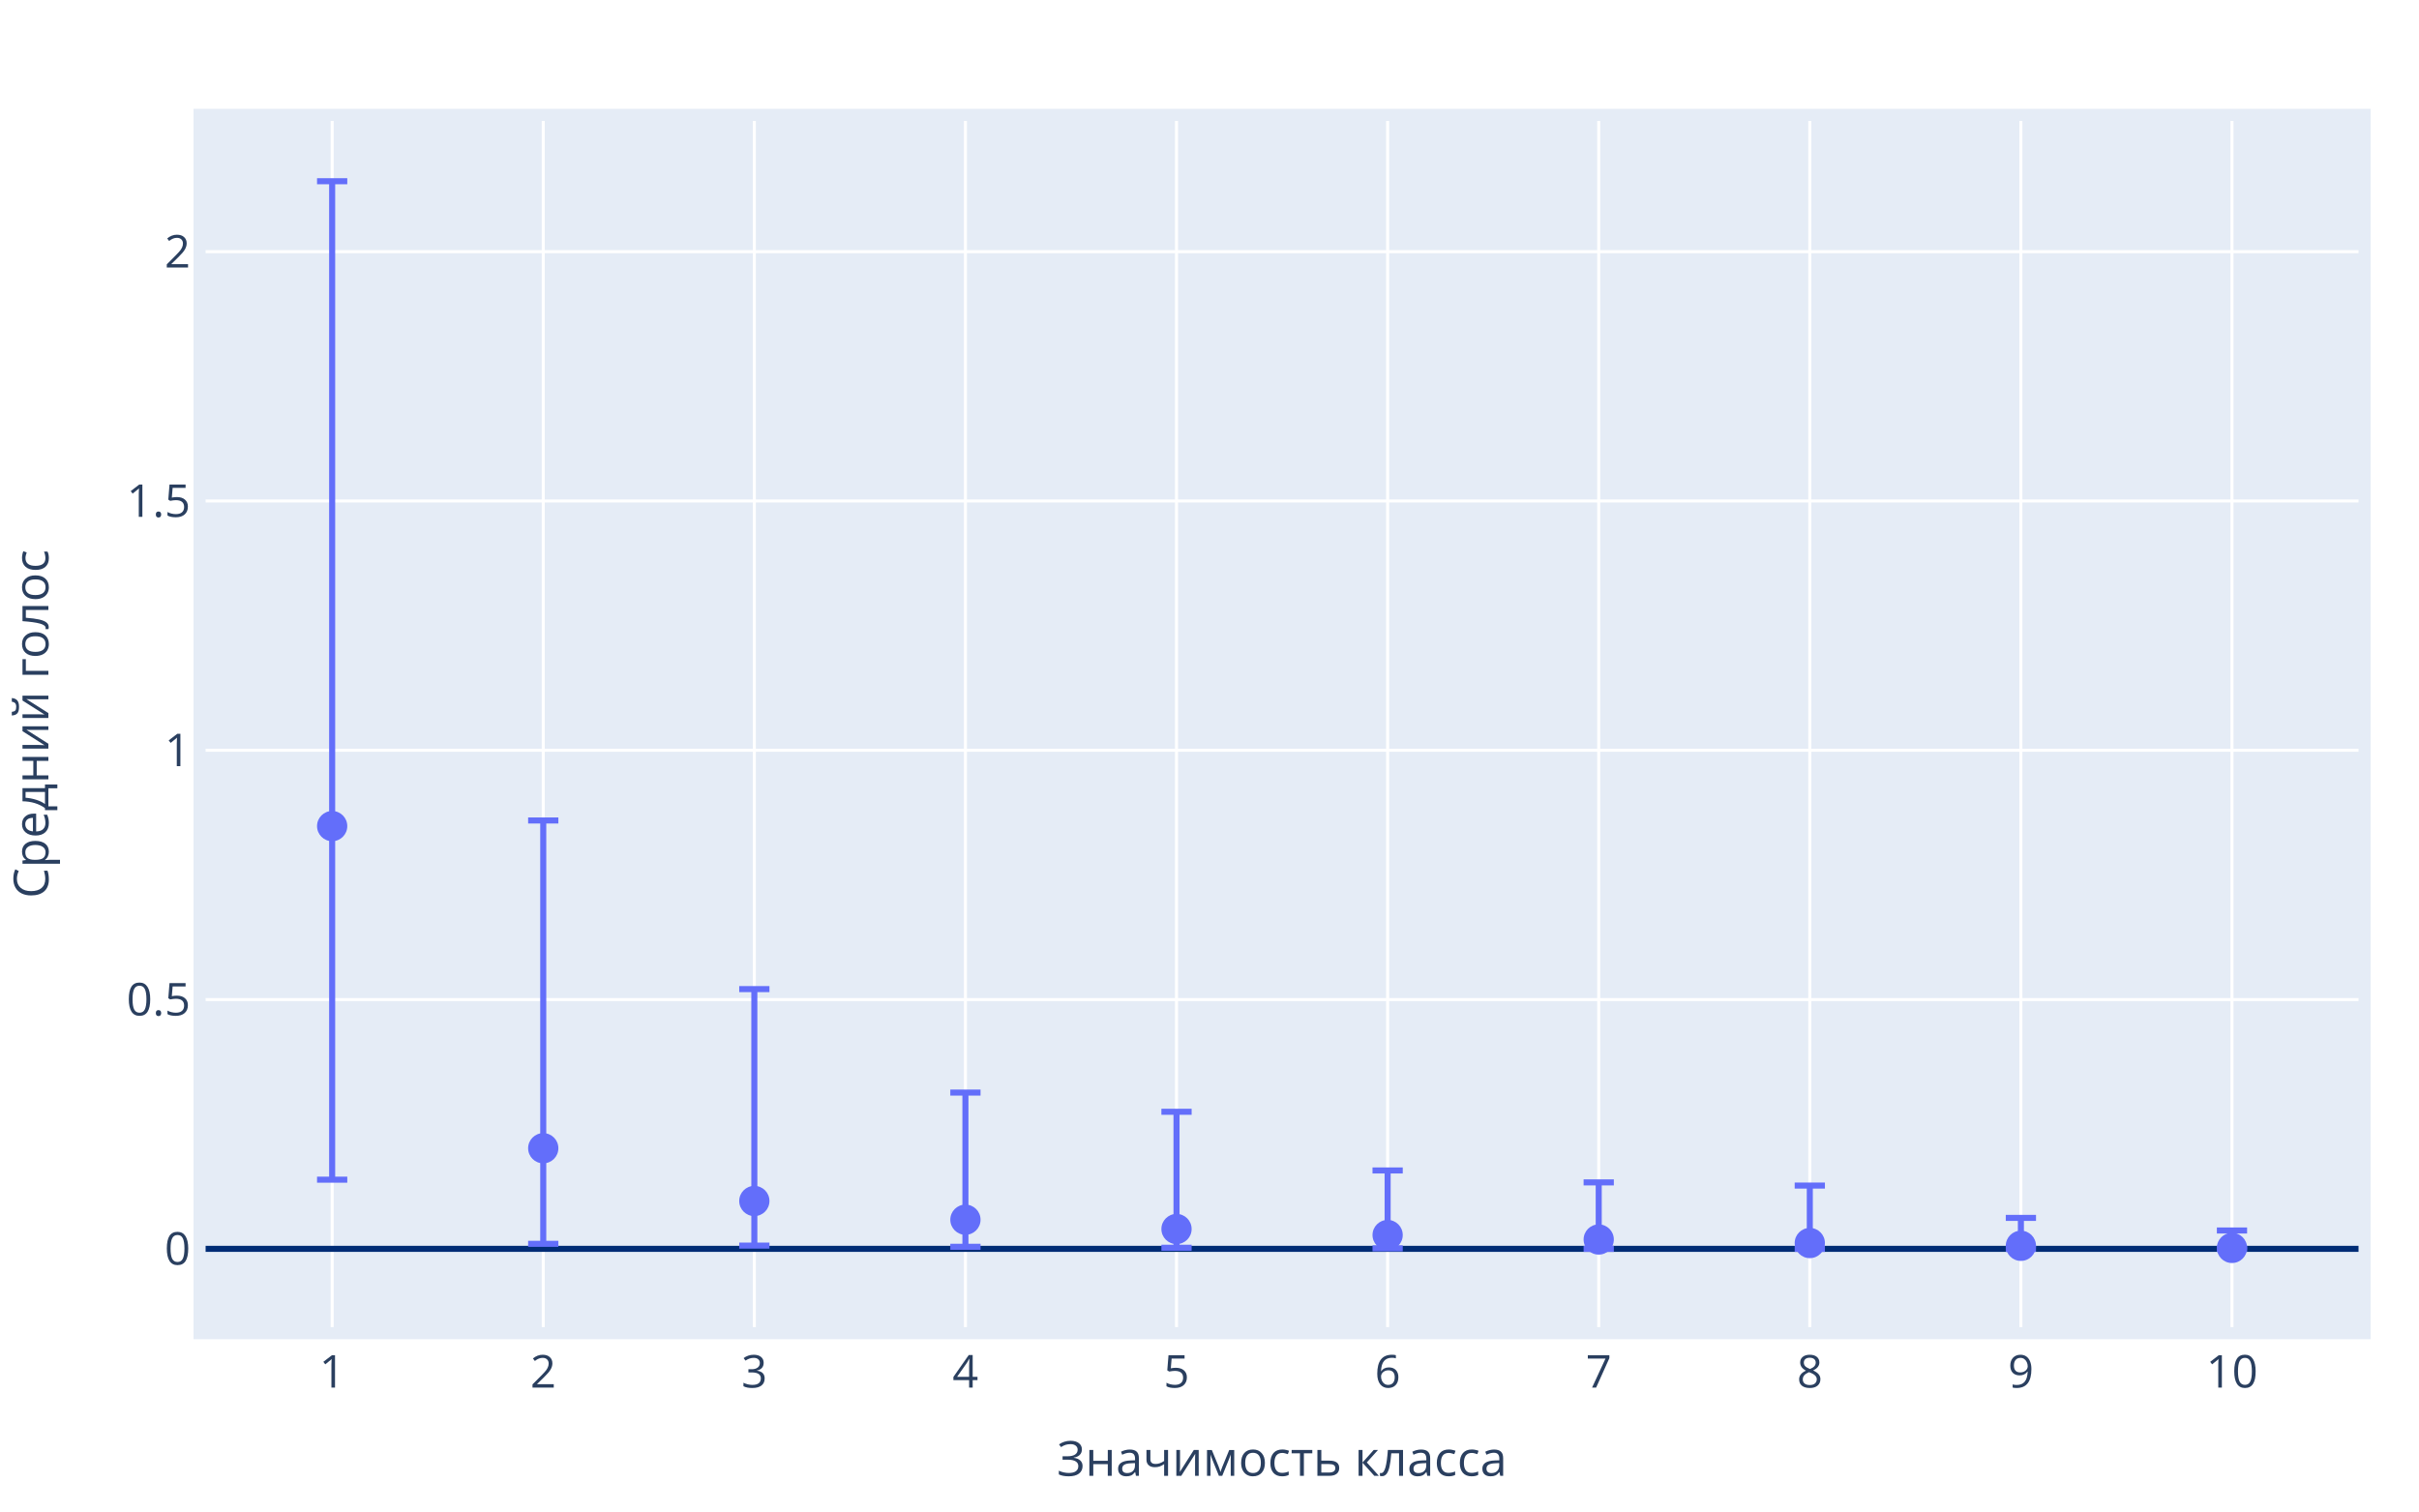
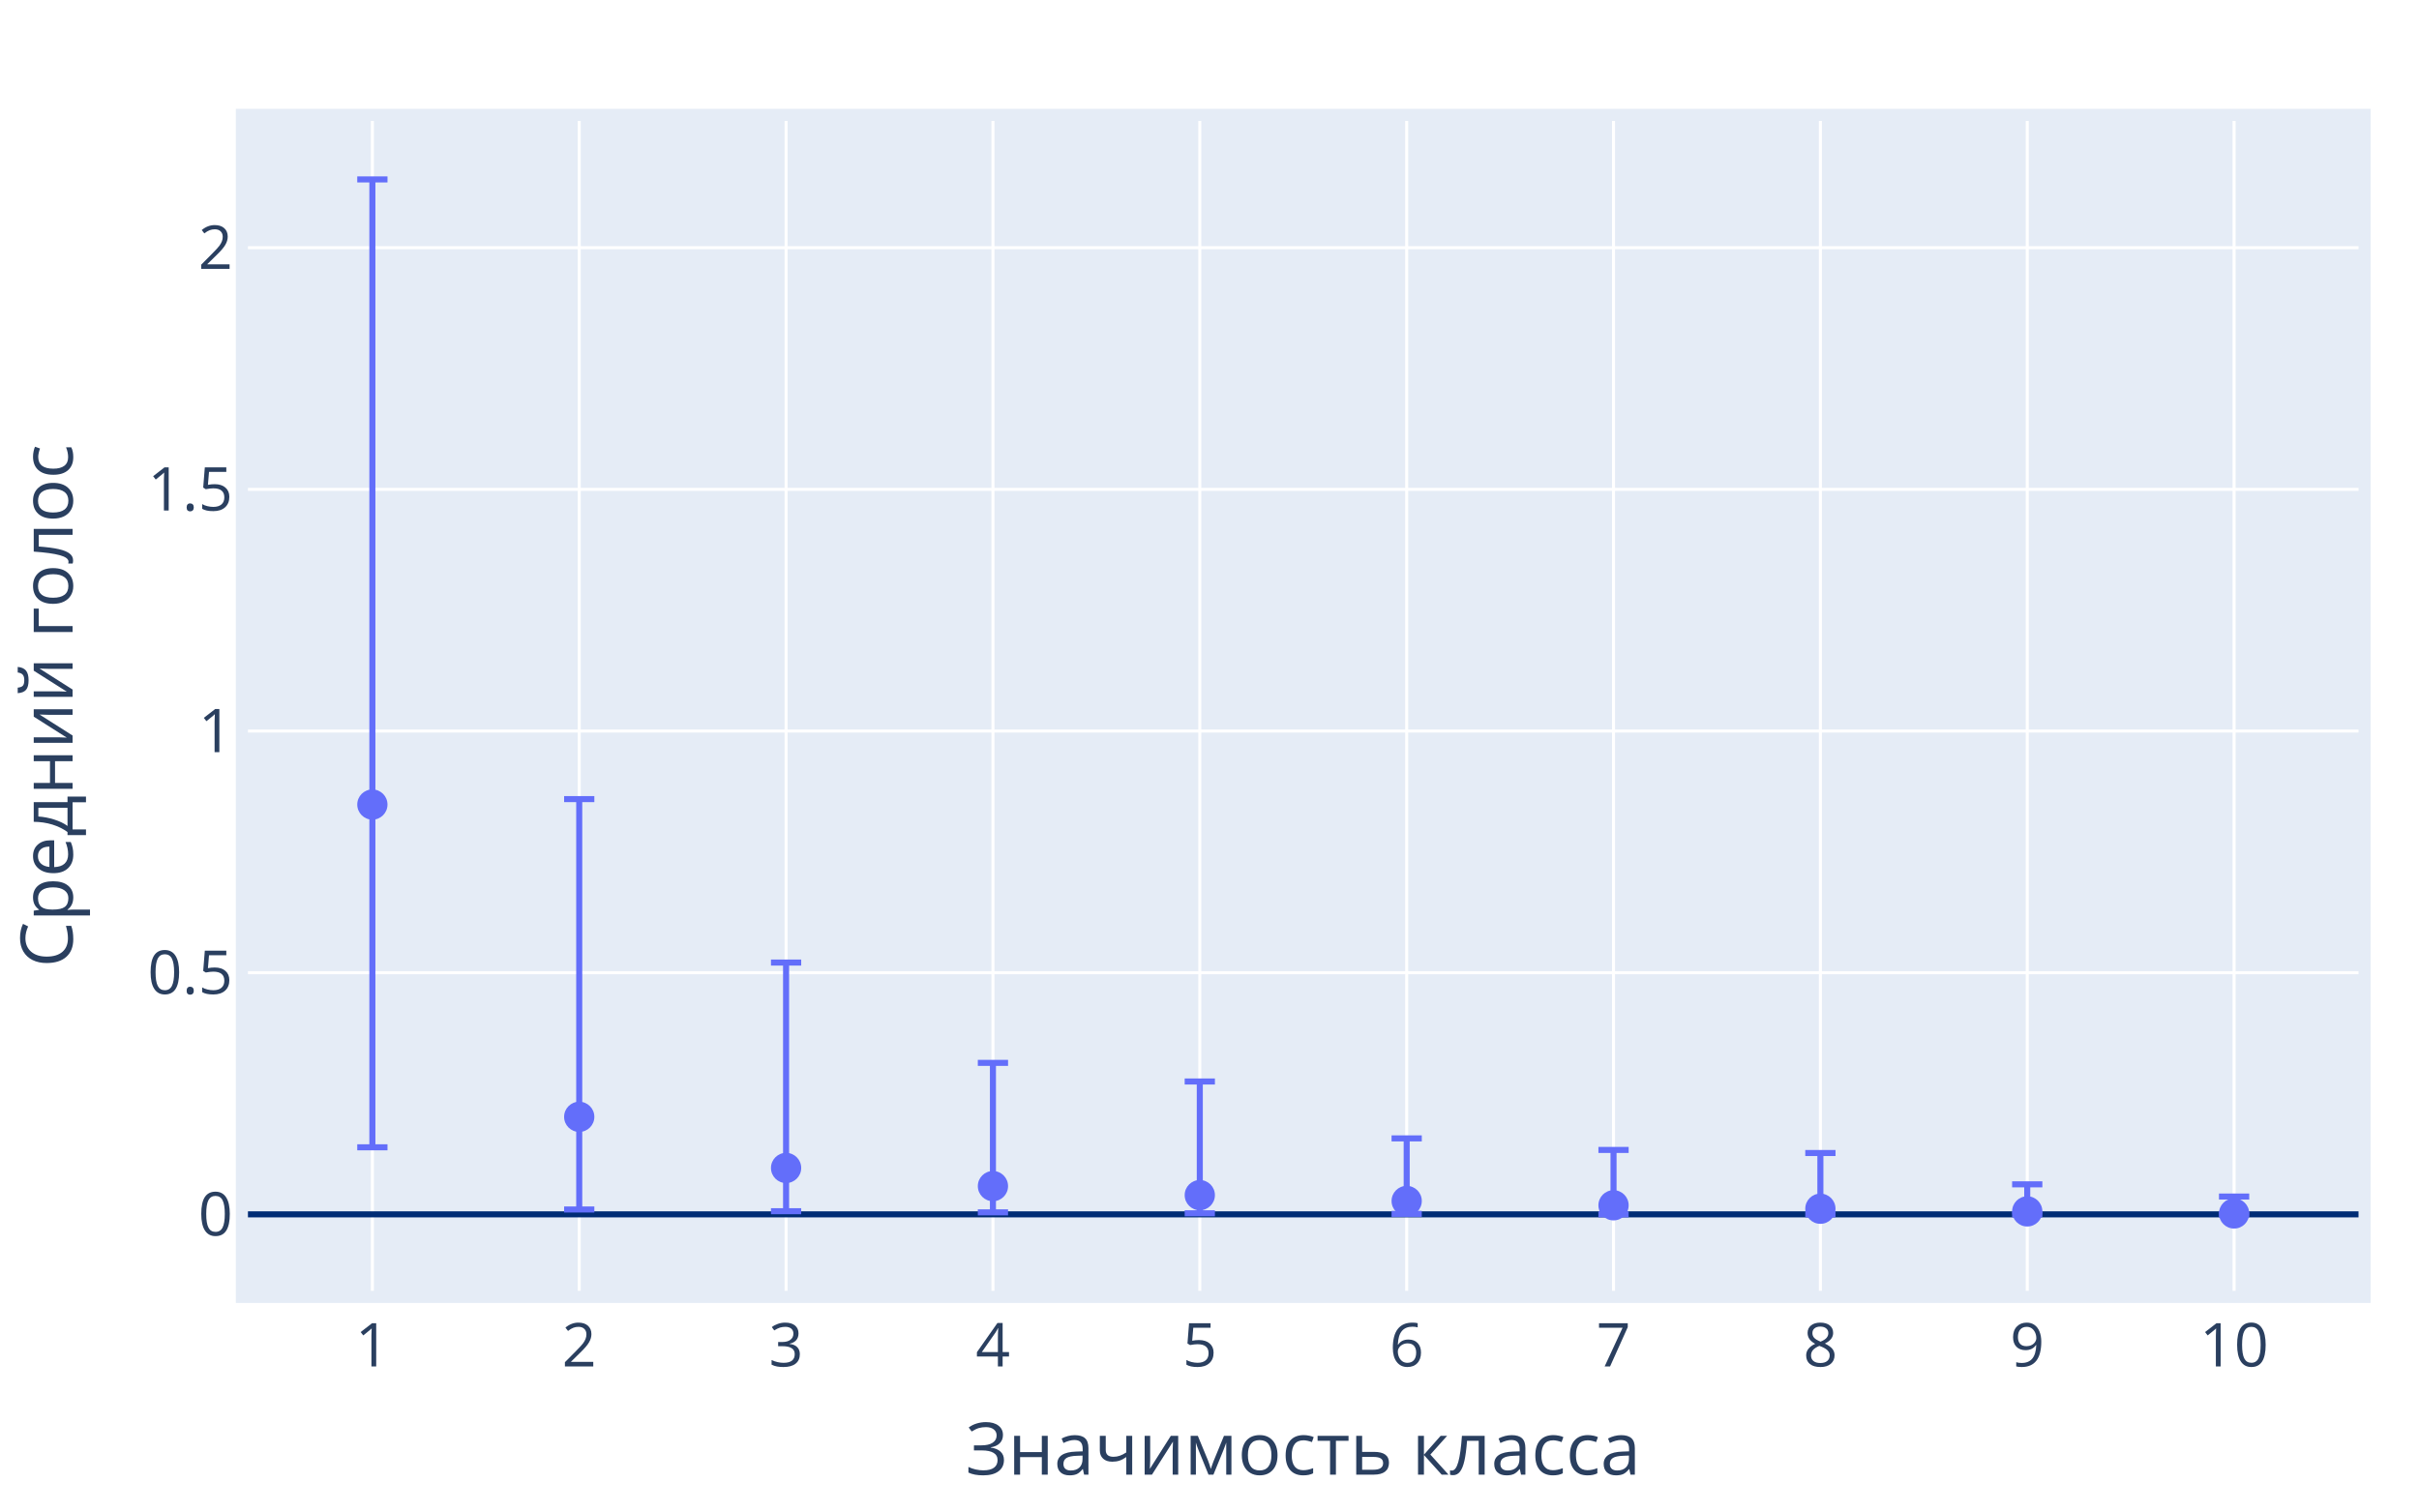
<svg xmlns="http://www.w3.org/2000/svg" class="main-svg" width="800" height="500" style="" viewBox="0 0 800 500">
  <rect x="0" y="0" width="800" height="500" style="fill: rgb(255, 255, 255); fill-opacity: 1;" />
-   <defs id="defs-bcdd63">
+   <defs id="defs-49b599">
    <g class="clips">
-       <clipPath id="clipbcdd63xyplot" class="plotclip">
-         <rect width="712" height="399" />
+       <clipPath id="clip49b599xyplot" class="plotclip">
+         <rect width="698" height="387" />
      </clipPath>
-       <clipPath class="axesclip" id="clipbcdd63x">
-         <rect x="68" y="0" width="712" height="500" />
+       <clipPath class="axesclip" id="clip49b599x">
+         <rect x="82" y="0" width="698" height="500" />
      </clipPath>
-       <clipPath class="axesclip" id="clipbcdd63y">
-         <rect x="0" y="40" width="800" height="399" />
+       <clipPath class="axesclip" id="clip49b599y">
+         <rect x="0" y="40" width="800" height="387" />
      </clipPath>
-       <clipPath class="axesclip" id="clipbcdd63xy">
-         <rect x="68" y="40" width="712" height="399" />
+       <clipPath class="axesclip" id="clip49b599xy">
+         <rect x="82" y="40" width="698" height="387" />
      </clipPath>
    </g>
    <g class="gradients" />
  </defs>
  <g class="bglayer">
-     <rect class="bg" x="64" y="36" width="720" height="407" style="fill: rgb(229, 236, 246); fill-opacity: 1; stroke-width: 0;" />
+     <rect class="bg" x="78" y="36" width="706" height="395" style="fill: rgb(229, 236, 246); fill-opacity: 1; stroke-width: 0;" />
  </g>
  <g class="layer-below">
    <g class="imagelayer" />
    <g class="shapelayer" />
  </g>
  <g class="cartesianlayer">
    <g class="subplot xy">
      <g class="layer-subplot">
        <g class="shapelayer" />
        <g class="imagelayer" />
      </g>
      <g class="gridlayer">
        <g class="x">
-           <path class="xgrid crisp" transform="translate(109.85,0)" d="M0,40v399" style="stroke: rgb(255, 255, 255); stroke-opacity: 1; stroke-width: 1px;" />
-           <path class="xgrid crisp" transform="translate(179.66,0)" d="M0,40v399" style="stroke: rgb(255, 255, 255); stroke-opacity: 1; stroke-width: 1px;" />
-           <path class="xgrid crisp" transform="translate(249.47,0)" d="M0,40v399" style="stroke: rgb(255, 255, 255); stroke-opacity: 1; stroke-width: 1px;" />
-           <path class="xgrid crisp" transform="translate(319.28,0)" d="M0,40v399" style="stroke: rgb(255, 255, 255); stroke-opacity: 1; stroke-width: 1px;" />
-           <path class="xgrid crisp" transform="translate(389.09,0)" d="M0,40v399" style="stroke: rgb(255, 255, 255); stroke-opacity: 1; stroke-width: 1px;" />
-           <path class="xgrid crisp" transform="translate(458.91,0)" d="M0,40v399" style="stroke: rgb(255, 255, 255); stroke-opacity: 1; stroke-width: 1px;" />
-           <path class="xgrid crisp" transform="translate(528.72,0)" d="M0,40v399" style="stroke: rgb(255, 255, 255); stroke-opacity: 1; stroke-width: 1px;" />
-           <path class="xgrid crisp" transform="translate(598.53,0)" d="M0,40v399" style="stroke: rgb(255, 255, 255); stroke-opacity: 1; stroke-width: 1px;" />
-           <path class="xgrid crisp" transform="translate(668.34,0)" d="M0,40v399" style="stroke: rgb(255, 255, 255); stroke-opacity: 1; stroke-width: 1px;" />
-           <path class="xgrid crisp" transform="translate(738.15,0)" d="M0,40v399" style="stroke: rgb(255, 255, 255); stroke-opacity: 1; stroke-width: 1px;" />
+           <path class="xgrid crisp" transform="translate(123.15,0)" d="M0,40v387" style="stroke: rgb(255, 255, 255); stroke-opacity: 1; stroke-width: 1px;" />
+           <path class="xgrid crisp" transform="translate(191.56,0)" d="M0,40v387" style="stroke: rgb(255, 255, 255); stroke-opacity: 1; stroke-width: 1px;" />
+           <path class="xgrid crisp" transform="translate(259.97,0)" d="M0,40v387" style="stroke: rgb(255, 255, 255); stroke-opacity: 1; stroke-width: 1px;" />
+           <path class="xgrid crisp" transform="translate(328.38,0)" d="M0,40v387" style="stroke: rgb(255, 255, 255); stroke-opacity: 1; stroke-width: 1px;" />
+           <path class="xgrid crisp" transform="translate(396.79,0)" d="M0,40v387" style="stroke: rgb(255, 255, 255); stroke-opacity: 1; stroke-width: 1px;" />
+           <path class="xgrid crisp" transform="translate(465.21,0)" d="M0,40v387" style="stroke: rgb(255, 255, 255); stroke-opacity: 1; stroke-width: 1px;" />
+           <path class="xgrid crisp" transform="translate(533.62,0)" d="M0,40v387" style="stroke: rgb(255, 255, 255); stroke-opacity: 1; stroke-width: 1px;" />
+           <path class="xgrid crisp" transform="translate(602.03,0)" d="M0,40v387" style="stroke: rgb(255, 255, 255); stroke-opacity: 1; stroke-width: 1px;" />
+           <path class="xgrid crisp" transform="translate(670.44,0)" d="M0,40v387" style="stroke: rgb(255, 255, 255); stroke-opacity: 1; stroke-width: 1px;" />
+           <path class="xgrid crisp" transform="translate(738.85,0)" d="M0,40v387" style="stroke: rgb(255, 255, 255); stroke-opacity: 1; stroke-width: 1px;" />
        </g>
        <g class="y">
-           <path class="ygrid crisp" transform="translate(0,330.65)" d="M68,0h712" style="stroke: rgb(255, 255, 255); stroke-opacity: 1; stroke-width: 1px;" />
-           <path class="ygrid crisp" transform="translate(0,248.18)" d="M68,0h712" style="stroke: rgb(255, 255, 255); stroke-opacity: 1; stroke-width: 1px;" />
-           <path class="ygrid crisp" transform="translate(0,165.72)" d="M68,0h712" style="stroke: rgb(255, 255, 255); stroke-opacity: 1; stroke-width: 1px;" />
-           <path class="ygrid crisp" transform="translate(0,83.25)" d="M68,0h712" style="stroke: rgb(255, 255, 255); stroke-opacity: 1; stroke-width: 1px;" />
+           <path class="ygrid crisp" transform="translate(0,321.76)" d="M82,0h698" style="stroke: rgb(255, 255, 255); stroke-opacity: 1; stroke-width: 1px;" />
+           <path class="ygrid crisp" transform="translate(0,241.82)" d="M82,0h698" style="stroke: rgb(255, 255, 255); stroke-opacity: 1; stroke-width: 1px;" />
+           <path class="ygrid crisp" transform="translate(0,161.88)" d="M82,0h698" style="stroke: rgb(255, 255, 255); stroke-opacity: 1; stroke-width: 1px;" />
+           <path class="ygrid crisp" transform="translate(0,81.94)" d="M82,0h698" style="stroke: rgb(255, 255, 255); stroke-opacity: 1; stroke-width: 1px;" />
        </g>
      </g>
      <g class="zerolinelayer">
-         <path class="yzl zl crisp" transform="translate(0,413.11)" d="M68,0h712" style="stroke: rgb(0, 44, 117); stroke-opacity: 1; stroke-width: 2px;" />
+         <path class="yzl zl crisp" transform="translate(0,401.7)" d="M82,0h698" style="stroke: rgb(0, 44, 117); stroke-opacity: 1; stroke-width: 2px;" />
      </g>
      <path class="xlines-below" />
      <path class="ylines-below" />
      <g class="overlines-below" />
      <g class="xaxislayer-below" />
      <g class="yaxislayer-below" />
      <g class="overaxes-below" />
-       <g class="plot" transform="translate(68, 40)" clip-path="url('#clipbcdd63xyplot')">
+       <g class="plot" transform="translate(82, 40)" clip-path="url('#clip49b599xyplot')">
        <g class="scatterlayer mlayer">
-           <g class="trace scatter trace54a3c90d-2f65-4161-ac6e-71f57206b7ac" style="stroke-miterlimit: 2; opacity: 1;">
+           <g class="trace scatter traceb8ad913a-0678-49ca-963a-a6ea6ea1726b" style="stroke-miterlimit: 2; opacity: 1;">
            <g class="fills" />
            <g class="errorbars">
              <g class="errorbar" style="opacity: 1;">
-                 <path class="yerror" d="M36.85,19.95h10m-5,0V350.23m-5,0h10" style="vector-effect: non-scaling-stroke; stroke-width: 2px; stroke: rgb(99, 110, 250); stroke-opacity: 1;" />
+                 <path class="yerror" d="M36.15,19.35h10m-5,0V339.52m-5,0h10" style="vector-effect: non-scaling-stroke; stroke-width: 2px; stroke: rgb(99, 110, 250); stroke-opacity: 1;" />
              </g>
              <g class="errorbar" style="opacity: 1;">
-                 <path class="yerror" d="M106.66,231.41h10m-5,0V371.45m-5,0h10" style="vector-effect: non-scaling-stroke; stroke-width: 2px; stroke: rgb(99, 110, 250); stroke-opacity: 1;" />
+                 <path class="yerror" d="M104.56,224.34h10m-5,0V360.09m-5,0h10" style="vector-effect: non-scaling-stroke; stroke-width: 2px; stroke: rgb(99, 110, 250); stroke-opacity: 1;" />
              </g>
              <g class="errorbar" style="opacity: 1;">
-                 <path class="yerror" d="M176.47,287.19h10m-5,0V372.04m-5,0h10" style="vector-effect: non-scaling-stroke; stroke-width: 2px; stroke: rgb(99, 110, 250); stroke-opacity: 1;" />
+                 <path class="yerror" d="M172.97,278.41h10m-5,0V360.66m-5,0h10" style="vector-effect: non-scaling-stroke; stroke-width: 2px; stroke: rgb(99, 110, 250); stroke-opacity: 1;" />
              </g>
              <g class="errorbar" style="opacity: 1;">
-                 <path class="yerror" d="M246.28,321.42h10m-5,0V372.43m-5,0h10" style="vector-effect: non-scaling-stroke; stroke-width: 2px; stroke: rgb(99, 110, 250); stroke-opacity: 1;" />
+                 <path class="yerror" d="M241.38,311.59h10m-5,0V361.04m-5,0h10" style="vector-effect: non-scaling-stroke; stroke-width: 2px; stroke: rgb(99, 110, 250); stroke-opacity: 1;" />
              </g>
              <g class="errorbar" style="opacity: 1;">
-                 <path class="yerror" d="M316.09,327.77h10m-5,0V372.75m-5,0h10" style="vector-effect: non-scaling-stroke; stroke-width: 2px; stroke: rgb(99, 110, 250); stroke-opacity: 1;" />
+                 <path class="yerror" d="M309.79,317.75h10m-5,0V361.35m-5,0h10" style="vector-effect: non-scaling-stroke; stroke-width: 2px; stroke: rgb(99, 110, 250); stroke-opacity: 1;" />
              </g>
              <g class="errorbar" style="opacity: 1;">
-                 <path class="yerror" d="M385.91,347.18h10m-5,0V372.94m-5,0h10" style="vector-effect: non-scaling-stroke; stroke-width: 2px; stroke: rgb(99, 110, 250); stroke-opacity: 1;" />
+                 <path class="yerror" d="M378.21,336.57h10m-5,0V361.54m-5,0h10" style="vector-effect: non-scaling-stroke; stroke-width: 2px; stroke: rgb(99, 110, 250); stroke-opacity: 1;" />
              </g>
              <g class="errorbar" style="opacity: 1;">
-                 <path class="yerror" d="M455.72,351.13h10m-5,0V373.11m-5,0h10" style="vector-effect: non-scaling-stroke; stroke-width: 2px; stroke: rgb(99, 110, 250); stroke-opacity: 1;" />
+                 <path class="yerror" d="M446.62,340.39h10m-5,0V361.7m-5,0h10" style="vector-effect: non-scaling-stroke; stroke-width: 2px; stroke: rgb(99, 110, 250); stroke-opacity: 1;" />
              </g>
              <g class="errorbar" style="opacity: 1;">
-                 <path class="yerror" d="M525.53,352.18h10m-5,0V373.11m-5,0h10" style="vector-effect: non-scaling-stroke; stroke-width: 2px; stroke: rgb(99, 110, 250); stroke-opacity: 1;" />
+                 <path class="yerror" d="M515.03,341.41h10m-5,0V361.7m-5,0h10" style="vector-effect: non-scaling-stroke; stroke-width: 2px; stroke: rgb(99, 110, 250); stroke-opacity: 1;" />
              </g>
              <g class="errorbar" style="opacity: 1;">
-                 <path class="yerror" d="M595.34,362.87h10m-5,0V373.11m-5,0h10" style="vector-effect: non-scaling-stroke; stroke-width: 2px; stroke: rgb(99, 110, 250); stroke-opacity: 1;" />
+                 <path class="yerror" d="M583.44,351.77h10m-5,0V361.7m-5,0h10" style="vector-effect: non-scaling-stroke; stroke-width: 2px; stroke: rgb(99, 110, 250); stroke-opacity: 1;" />
              </g>
              <g class="errorbar" style="opacity: 1;">
-                 <path class="yerror" d="M665.15,367.04h10m-5,0V373.11m-5,0h10" style="vector-effect: non-scaling-stroke; stroke-width: 2px; stroke: rgb(99, 110, 250); stroke-opacity: 1;" />
+                 <path class="yerror" d="M651.85,355.81h10m-5,0V361.7m-5,0h10" style="vector-effect: non-scaling-stroke; stroke-width: 2px; stroke: rgb(99, 110, 250); stroke-opacity: 1;" />
              </g>
            </g>
            <g class="lines" />
            <g class="points">
-               <path class="point" transform="translate(41.85,233.27)" d="M5,0A5,5 0 1,1 0,-5A5,5 0 0,1 5,0Z" style="opacity: 1; stroke-width: 0px; fill: rgb(99, 110, 250); fill-opacity: 1;" />
-               <path class="point" transform="translate(111.66,339.83)" d="M5,0A5,5 0 1,1 0,-5A5,5 0 0,1 5,0Z" style="opacity: 1; stroke-width: 0px; fill: rgb(99, 110, 250); fill-opacity: 1;" />
-               <path class="point" transform="translate(181.47,357.28)" d="M5,0A5,5 0 1,1 0,-5A5,5 0 0,1 5,0Z" style="opacity: 1; stroke-width: 0px; fill: rgb(99, 110, 250); fill-opacity: 1;" />
-               <path class="point" transform="translate(251.28,363.47)" d="M5,0A5,5 0 1,1 0,-5A5,5 0 0,1 5,0Z" style="opacity: 1; stroke-width: 0px; fill: rgb(99, 110, 250); fill-opacity: 1;" />
-               <path class="point" transform="translate(321.09,366.55)" d="M5,0A5,5 0 1,1 0,-5A5,5 0 0,1 5,0Z" style="opacity: 1; stroke-width: 0px; fill: rgb(99, 110, 250); fill-opacity: 1;" />
-               <path class="point" transform="translate(390.91,368.54)" d="M5,0A5,5 0 1,1 0,-5A5,5 0 0,1 5,0Z" style="opacity: 1; stroke-width: 0px; fill: rgb(99, 110, 250); fill-opacity: 1;" />
-               <path class="point" transform="translate(460.72,370.02)" d="M5,0A5,5 0 1,1 0,-5A5,5 0 0,1 5,0Z" style="opacity: 1; stroke-width: 0px; fill: rgb(99, 110, 250); fill-opacity: 1;" />
-               <path class="point" transform="translate(530.53,371.19)" d="M5,0A5,5 0 1,1 0,-5A5,5 0 0,1 5,0Z" style="opacity: 1; stroke-width: 0px; fill: rgb(99, 110, 250); fill-opacity: 1;" />
-               <path class="point" transform="translate(600.34,372.1)" d="M5,0A5,5 0 1,1 0,-5A5,5 0 0,1 5,0Z" style="opacity: 1; stroke-width: 0px; fill: rgb(99, 110, 250); fill-opacity: 1;" />
-               <path class="point" transform="translate(670.15,372.8)" d="M5,0A5,5 0 1,1 0,-5A5,5 0 0,1 5,0Z" style="opacity: 1; stroke-width: 0px; fill: rgb(99, 110, 250); fill-opacity: 1;" />
+               <path class="point" transform="translate(41.15,226.14)" d="M5,0A5,5 0 1,1 0,-5A5,5 0 0,1 5,0Z" style="opacity: 1; stroke-width: 0px; fill: rgb(99, 110, 250); fill-opacity: 1;" />
+               <path class="point" transform="translate(109.56,329.44)" d="M5,0A5,5 0 1,1 0,-5A5,5 0 0,1 5,0Z" style="opacity: 1; stroke-width: 0px; fill: rgb(99, 110, 250); fill-opacity: 1;" />
+               <path class="point" transform="translate(177.97,346.35)" d="M5,0A5,5 0 1,1 0,-5A5,5 0 0,1 5,0Z" style="opacity: 1; stroke-width: 0px; fill: rgb(99, 110, 250); fill-opacity: 1;" />
+               <path class="point" transform="translate(246.38,352.36)" d="M5,0A5,5 0 1,1 0,-5A5,5 0 0,1 5,0Z" style="opacity: 1; stroke-width: 0px; fill: rgb(99, 110, 250); fill-opacity: 1;" />
+               <path class="point" transform="translate(314.79,355.34)" d="M5,0A5,5 0 1,1 0,-5A5,5 0 0,1 5,0Z" style="opacity: 1; stroke-width: 0px; fill: rgb(99, 110, 250); fill-opacity: 1;" />
+               <path class="point" transform="translate(383.21,357.27)" d="M5,0A5,5 0 1,1 0,-5A5,5 0 0,1 5,0Z" style="opacity: 1; stroke-width: 0px; fill: rgb(99, 110, 250); fill-opacity: 1;" />
+               <path class="point" transform="translate(451.62,358.7)" d="M5,0A5,5 0 1,1 0,-5A5,5 0 0,1 5,0Z" style="opacity: 1; stroke-width: 0px; fill: rgb(99, 110, 250); fill-opacity: 1;" />
+               <path class="point" transform="translate(520.03,359.84)" d="M5,0A5,5 0 1,1 0,-5A5,5 0 0,1 5,0Z" style="opacity: 1; stroke-width: 0px; fill: rgb(99, 110, 250); fill-opacity: 1;" />
+               <path class="point" transform="translate(588.44,360.72)" d="M5,0A5,5 0 1,1 0,-5A5,5 0 0,1 5,0Z" style="opacity: 1; stroke-width: 0px; fill: rgb(99, 110, 250); fill-opacity: 1;" />
+               <path class="point" transform="translate(656.85,361.4)" d="M5,0A5,5 0 1,1 0,-5A5,5 0 0,1 5,0Z" style="opacity: 1; stroke-width: 0px; fill: rgb(99, 110, 250); fill-opacity: 1;" />
            </g>
            <g class="text" />
          </g>
        </g>
      </g>
      <g class="overplot" />
      <path class="xlines-above crisp" d="M0,0" style="fill: none;" />
      <path class="ylines-above crisp" d="M0,0" style="fill: none;" />
      <g class="overlines-above" />
      <g class="xaxislayer-above">
        <g class="xtick">
-           <text text-anchor="middle" x="0" y="459" transform="translate(109.85,0)" style="font-family: 'Open Sans', verdana, arial, sans-serif; font-size: 15px; fill: rgb(42, 63, 95); fill-opacity: 1; white-space: pre;">1</text>
+           <text text-anchor="middle" x="0" y="452" transform="translate(123.15,0)" style="font-family: 'Open Sans', verdana, arial, sans-serif; font-size: 20px; fill: rgb(42, 63, 95); fill-opacity: 1; white-space: pre;">1</text>
        </g>
        <g class="xtick">
-           <text text-anchor="middle" x="0" y="459" transform="translate(179.66,0)" style="font-family: 'Open Sans', verdana, arial, sans-serif; font-size: 15px; fill: rgb(42, 63, 95); fill-opacity: 1; white-space: pre;">2</text>
+           <text text-anchor="middle" x="0" y="452" transform="translate(191.56,0)" style="font-family: 'Open Sans', verdana, arial, sans-serif; font-size: 20px; fill: rgb(42, 63, 95); fill-opacity: 1; white-space: pre;">2</text>
        </g>
        <g class="xtick">
-           <text text-anchor="middle" x="0" y="459" transform="translate(249.47,0)" style="font-family: 'Open Sans', verdana, arial, sans-serif; font-size: 15px; fill: rgb(42, 63, 95); fill-opacity: 1; white-space: pre;">3</text>
+           <text text-anchor="middle" x="0" y="452" transform="translate(259.97,0)" style="font-family: 'Open Sans', verdana, arial, sans-serif; font-size: 20px; fill: rgb(42, 63, 95); fill-opacity: 1; white-space: pre;">3</text>
        </g>
        <g class="xtick">
-           <text text-anchor="middle" x="0" y="459" transform="translate(319.28,0)" style="font-family: 'Open Sans', verdana, arial, sans-serif; font-size: 15px; fill: rgb(42, 63, 95); fill-opacity: 1; white-space: pre;">4</text>
+           <text text-anchor="middle" x="0" y="452" transform="translate(328.38,0)" style="font-family: 'Open Sans', verdana, arial, sans-serif; font-size: 20px; fill: rgb(42, 63, 95); fill-opacity: 1; white-space: pre;">4</text>
        </g>
        <g class="xtick">
-           <text text-anchor="middle" x="0" y="459" transform="translate(389.09,0)" style="font-family: 'Open Sans', verdana, arial, sans-serif; font-size: 15px; fill: rgb(42, 63, 95); fill-opacity: 1; white-space: pre;">5</text>
+           <text text-anchor="middle" x="0" y="452" transform="translate(396.79,0)" style="font-family: 'Open Sans', verdana, arial, sans-serif; font-size: 20px; fill: rgb(42, 63, 95); fill-opacity: 1; white-space: pre;">5</text>
        </g>
        <g class="xtick">
-           <text text-anchor="middle" x="0" y="459" transform="translate(458.91,0)" style="font-family: 'Open Sans', verdana, arial, sans-serif; font-size: 15px; fill: rgb(42, 63, 95); fill-opacity: 1; white-space: pre;">6</text>
+           <text text-anchor="middle" x="0" y="452" transform="translate(465.21,0)" style="font-family: 'Open Sans', verdana, arial, sans-serif; font-size: 20px; fill: rgb(42, 63, 95); fill-opacity: 1; white-space: pre;">6</text>
        </g>
        <g class="xtick">
-           <text text-anchor="middle" x="0" y="459" transform="translate(528.72,0)" style="font-family: 'Open Sans', verdana, arial, sans-serif; font-size: 15px; fill: rgb(42, 63, 95); fill-opacity: 1; white-space: pre;">7</text>
+           <text text-anchor="middle" x="0" y="452" transform="translate(533.62,0)" style="font-family: 'Open Sans', verdana, arial, sans-serif; font-size: 20px; fill: rgb(42, 63, 95); fill-opacity: 1; white-space: pre;">7</text>
        </g>
        <g class="xtick">
-           <text text-anchor="middle" x="0" y="459" transform="translate(598.53,0)" style="font-family: 'Open Sans', verdana, arial, sans-serif; font-size: 15px; fill: rgb(42, 63, 95); fill-opacity: 1; white-space: pre;">8</text>
+           <text text-anchor="middle" x="0" y="452" transform="translate(602.03,0)" style="font-family: 'Open Sans', verdana, arial, sans-serif; font-size: 20px; fill: rgb(42, 63, 95); fill-opacity: 1; white-space: pre;">8</text>
        </g>
        <g class="xtick">
-           <text text-anchor="middle" x="0" y="459" transform="translate(668.34,0)" style="font-family: 'Open Sans', verdana, arial, sans-serif; font-size: 15px; fill: rgb(42, 63, 95); fill-opacity: 1; white-space: pre;">9</text>
+           <text text-anchor="middle" x="0" y="452" transform="translate(670.44,0)" style="font-family: 'Open Sans', verdana, arial, sans-serif; font-size: 20px; fill: rgb(42, 63, 95); fill-opacity: 1; white-space: pre;">9</text>
        </g>
        <g class="xtick">
-           <text text-anchor="middle" x="0" y="459" transform="translate(738.15,0)" style="font-family: 'Open Sans', verdana, arial, sans-serif; font-size: 15px; fill: rgb(42, 63, 95); fill-opacity: 1; white-space: pre;">10</text>
+           <text text-anchor="middle" x="0" y="452" transform="translate(738.85,0)" style="font-family: 'Open Sans', verdana, arial, sans-serif; font-size: 20px; fill: rgb(42, 63, 95); fill-opacity: 1; white-space: pre;">10</text>
        </g>
      </g>
      <g class="yaxislayer-above">
        <g class="ytick">
-           <text text-anchor="end" x="63" y="5.25" transform="translate(0,413.11)" style="font-family: 'Open Sans', verdana, arial, sans-serif; font-size: 15px; fill: rgb(42, 63, 95); fill-opacity: 1; white-space: pre;">0</text>
+           <text text-anchor="end" x="77" y="7" transform="translate(0,401.7)" style="font-family: 'Open Sans', verdana, arial, sans-serif; font-size: 20px; fill: rgb(42, 63, 95); fill-opacity: 1; white-space: pre;">0</text>
        </g>
        <g class="ytick">
-           <text text-anchor="end" x="63" y="5.25" transform="translate(0,330.65)" style="font-family: 'Open Sans', verdana, arial, sans-serif; font-size: 15px; fill: rgb(42, 63, 95); fill-opacity: 1; white-space: pre;">0.5</text>
+           <text text-anchor="end" x="77" y="7" transform="translate(0,321.76)" style="font-family: 'Open Sans', verdana, arial, sans-serif; font-size: 20px; fill: rgb(42, 63, 95); fill-opacity: 1; white-space: pre;">0.5</text>
        </g>
        <g class="ytick">
-           <text text-anchor="end" x="63" y="5.25" transform="translate(0,248.18)" style="font-family: 'Open Sans', verdana, arial, sans-serif; font-size: 15px; fill: rgb(42, 63, 95); fill-opacity: 1; white-space: pre;">1</text>
+           <text text-anchor="end" x="77" y="7" transform="translate(0,241.82)" style="font-family: 'Open Sans', verdana, arial, sans-serif; font-size: 20px; fill: rgb(42, 63, 95); fill-opacity: 1; white-space: pre;">1</text>
        </g>
        <g class="ytick">
-           <text text-anchor="end" x="63" y="5.25" transform="translate(0,165.72)" style="font-family: 'Open Sans', verdana, arial, sans-serif; font-size: 15px; fill: rgb(42, 63, 95); fill-opacity: 1; white-space: pre;">1.5</text>
+           <text text-anchor="end" x="77" y="7" transform="translate(0,161.88)" style="font-family: 'Open Sans', verdana, arial, sans-serif; font-size: 20px; fill: rgb(42, 63, 95); fill-opacity: 1; white-space: pre;">1.5</text>
        </g>
        <g class="ytick">
-           <text text-anchor="end" x="63" y="5.25" transform="translate(0,83.25)" style="font-family: 'Open Sans', verdana, arial, sans-serif; font-size: 15px; fill: rgb(42, 63, 95); fill-opacity: 1; white-space: pre;">2</text>
+           <text text-anchor="end" x="77" y="7" transform="translate(0,81.94)" style="font-family: 'Open Sans', verdana, arial, sans-serif; font-size: 20px; fill: rgb(42, 63, 95); fill-opacity: 1; white-space: pre;">2</text>
        </g>
      </g>
      <g class="overaxes-above" />
    </g>
  </g>
  <g class="polarlayer" />
  <g class="ternarylayer" />
  <g class="geolayer" />
  <g class="funnelarealayer" />
  <g class="pielayer" />
  <g class="treemaplayer" />
  <g class="sunburstlayer" />
  <g class="glimages" />
-   <defs id="topdefs-bcdd63">
+   <defs id="topdefs-49b599">
    <g class="clips" />
  </defs>
  <g class="layer-above">
    <g class="imagelayer" />
    <g class="shapelayer" />
  </g>
  <g class="infolayer">
    <g class="g-gtitle" />
    <g class="g-xtitle">
-       <text class="xtitle" x="424" y="488.2" text-anchor="middle" style="font-family: 'Open Sans', verdana, arial, sans-serif; font-size: 16px; fill: rgb(42, 63, 95); opacity: 1; font-weight: normal; white-space: pre;">Значимость класса</text>
+       <text class="xtitle" x="431" y="487.8" text-anchor="middle" style="font-family: 'Open Sans', verdana, arial, sans-serif; font-size: 24px; fill: rgb(42, 63, 95); opacity: 1; font-weight: normal; white-space: pre;">Значимость класса</text>
    </g>
-     <g class="g-ytitle" transform="translate(3.731445,0)">
-       <text class="ytitle" transform="rotate(-90,12.26875,239.5)" x="12.269" y="239.5" text-anchor="middle" style="font-family: 'Open Sans', verdana, arial, sans-serif; font-size: 16px; fill: rgb(42, 63, 95); opacity: 1; font-weight: normal; white-space: pre;">Средний голос</text>
+     <g class="g-ytitle" transform="translate(11.51855,0)">
+       <text class="ytitle" transform="rotate(-90,12.48125,233.5)" x="12.481" y="233.5" text-anchor="middle" style="font-family: 'Open Sans', verdana, arial, sans-serif; font-size: 24px; fill: rgb(42, 63, 95); opacity: 1; font-weight: normal; white-space: pre;">Средний голос</text>
    </g>
  </g>
</svg>
